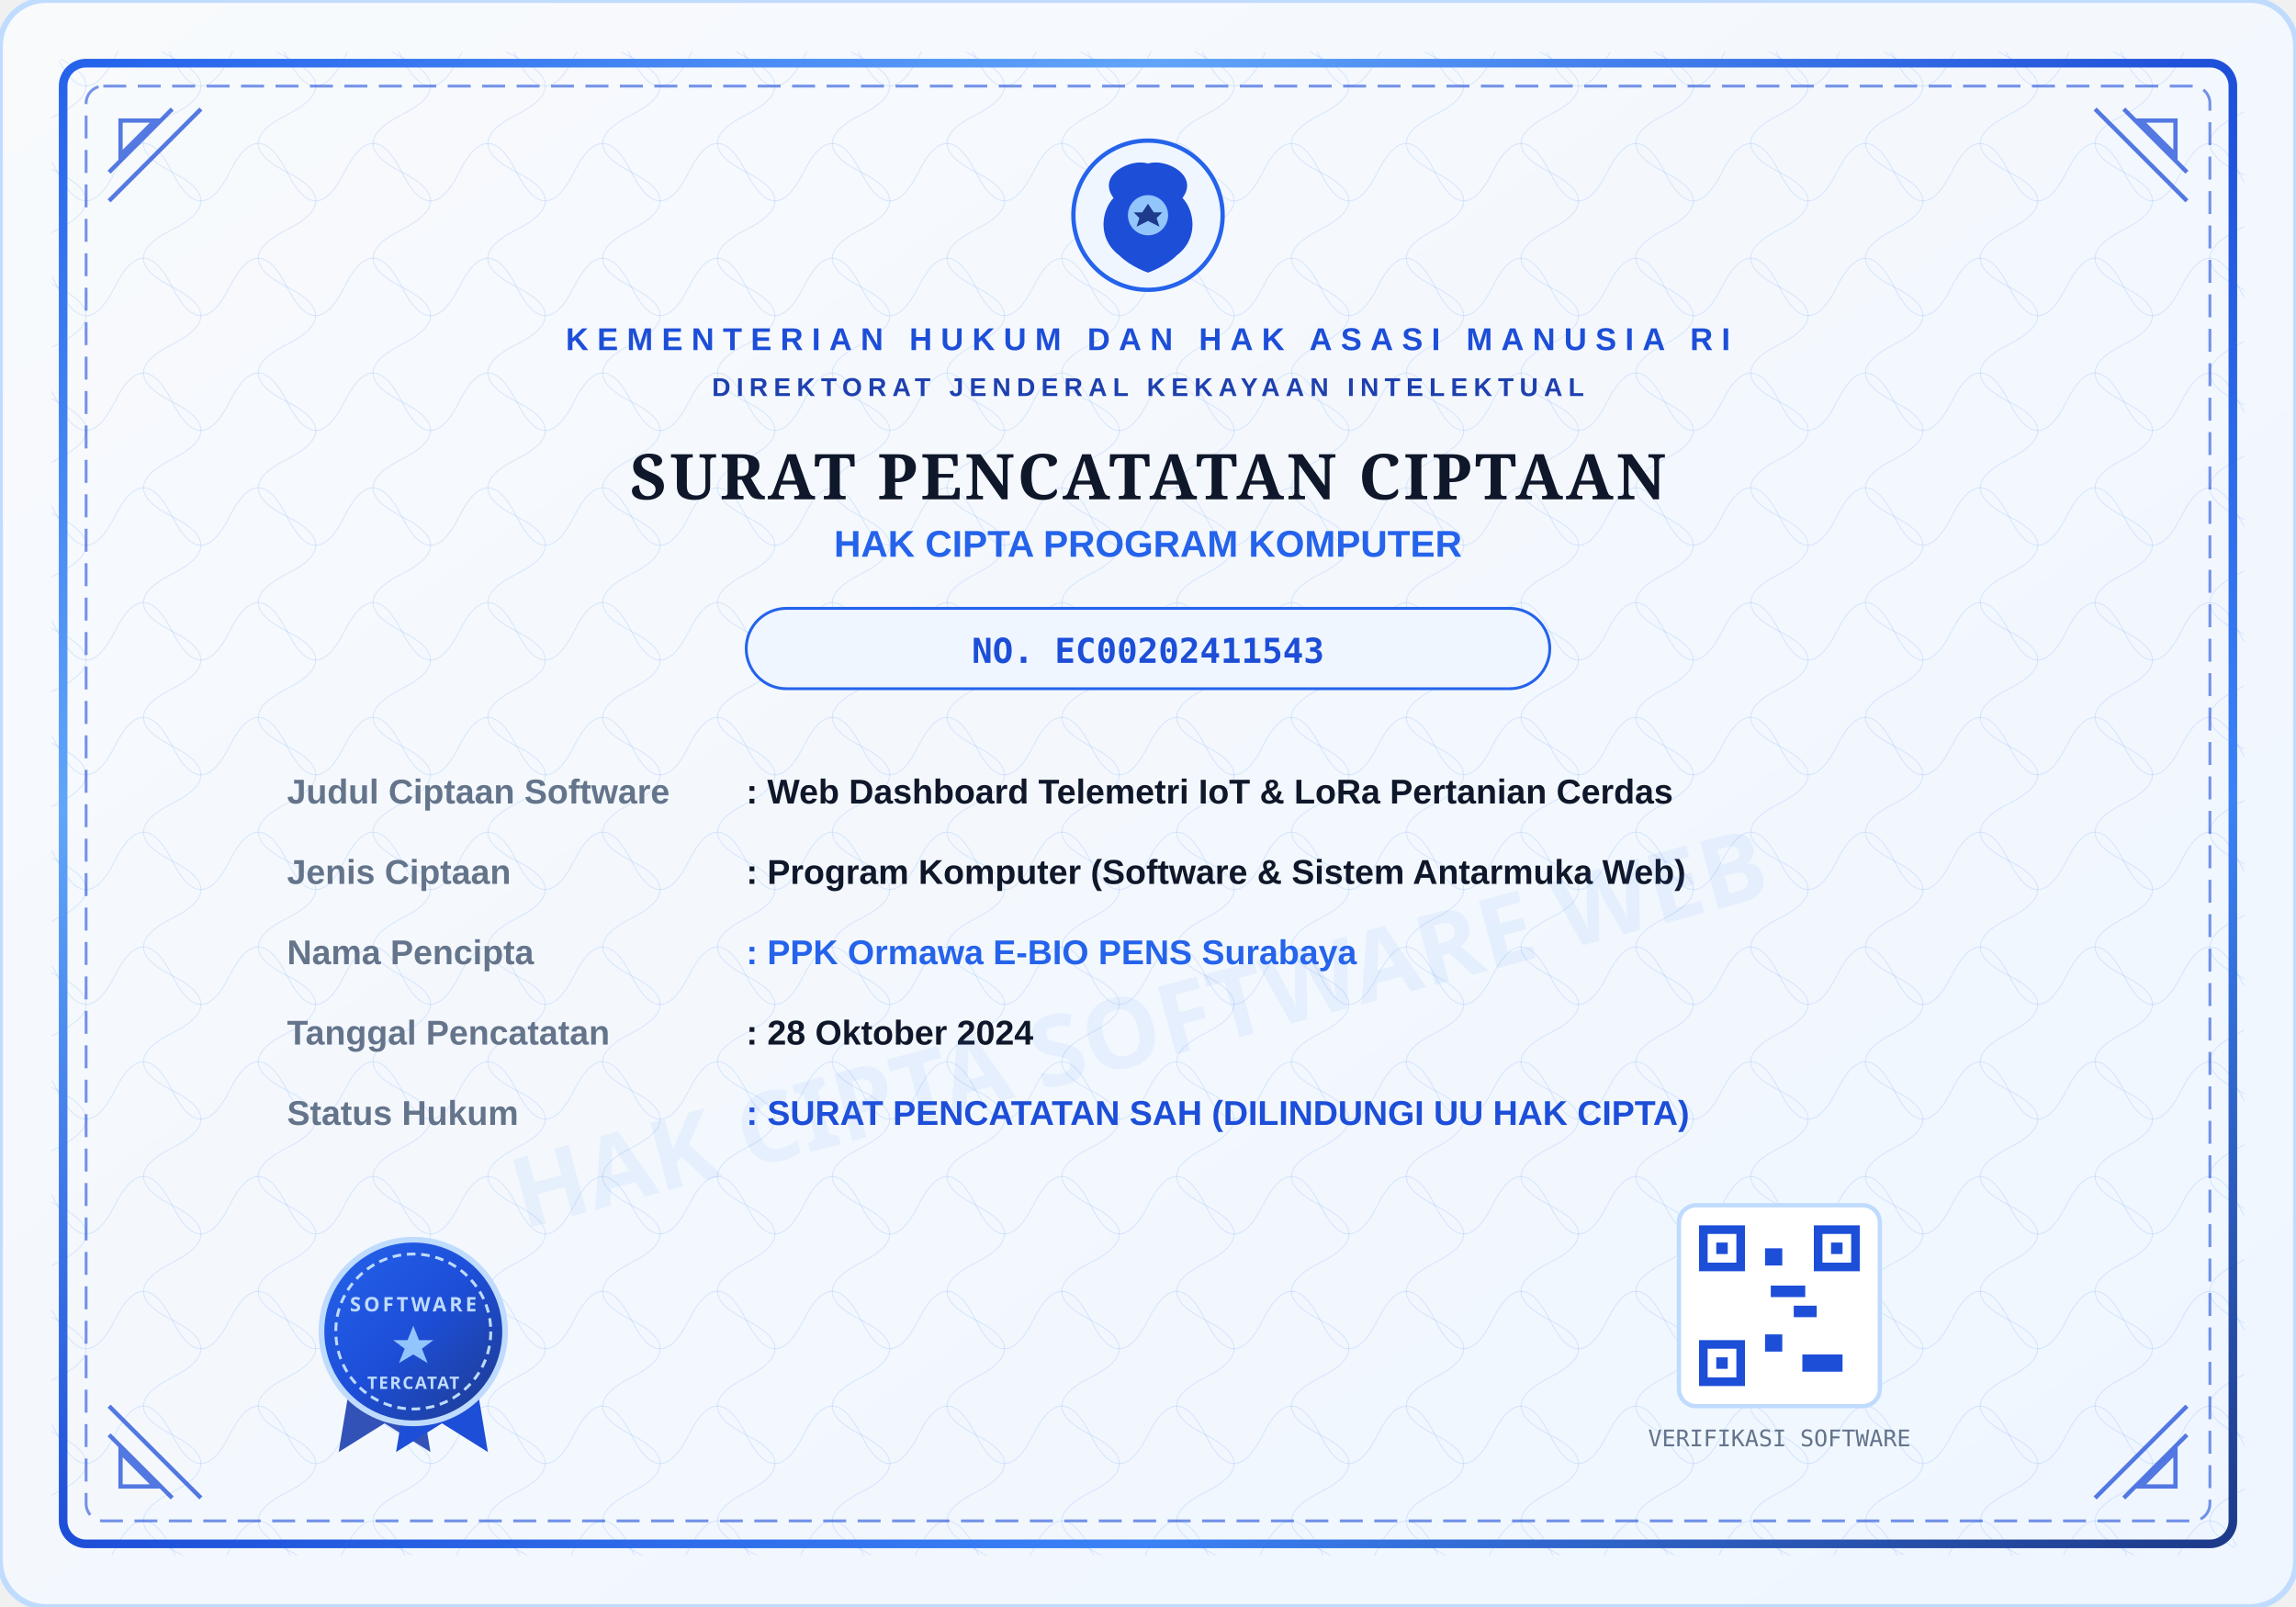
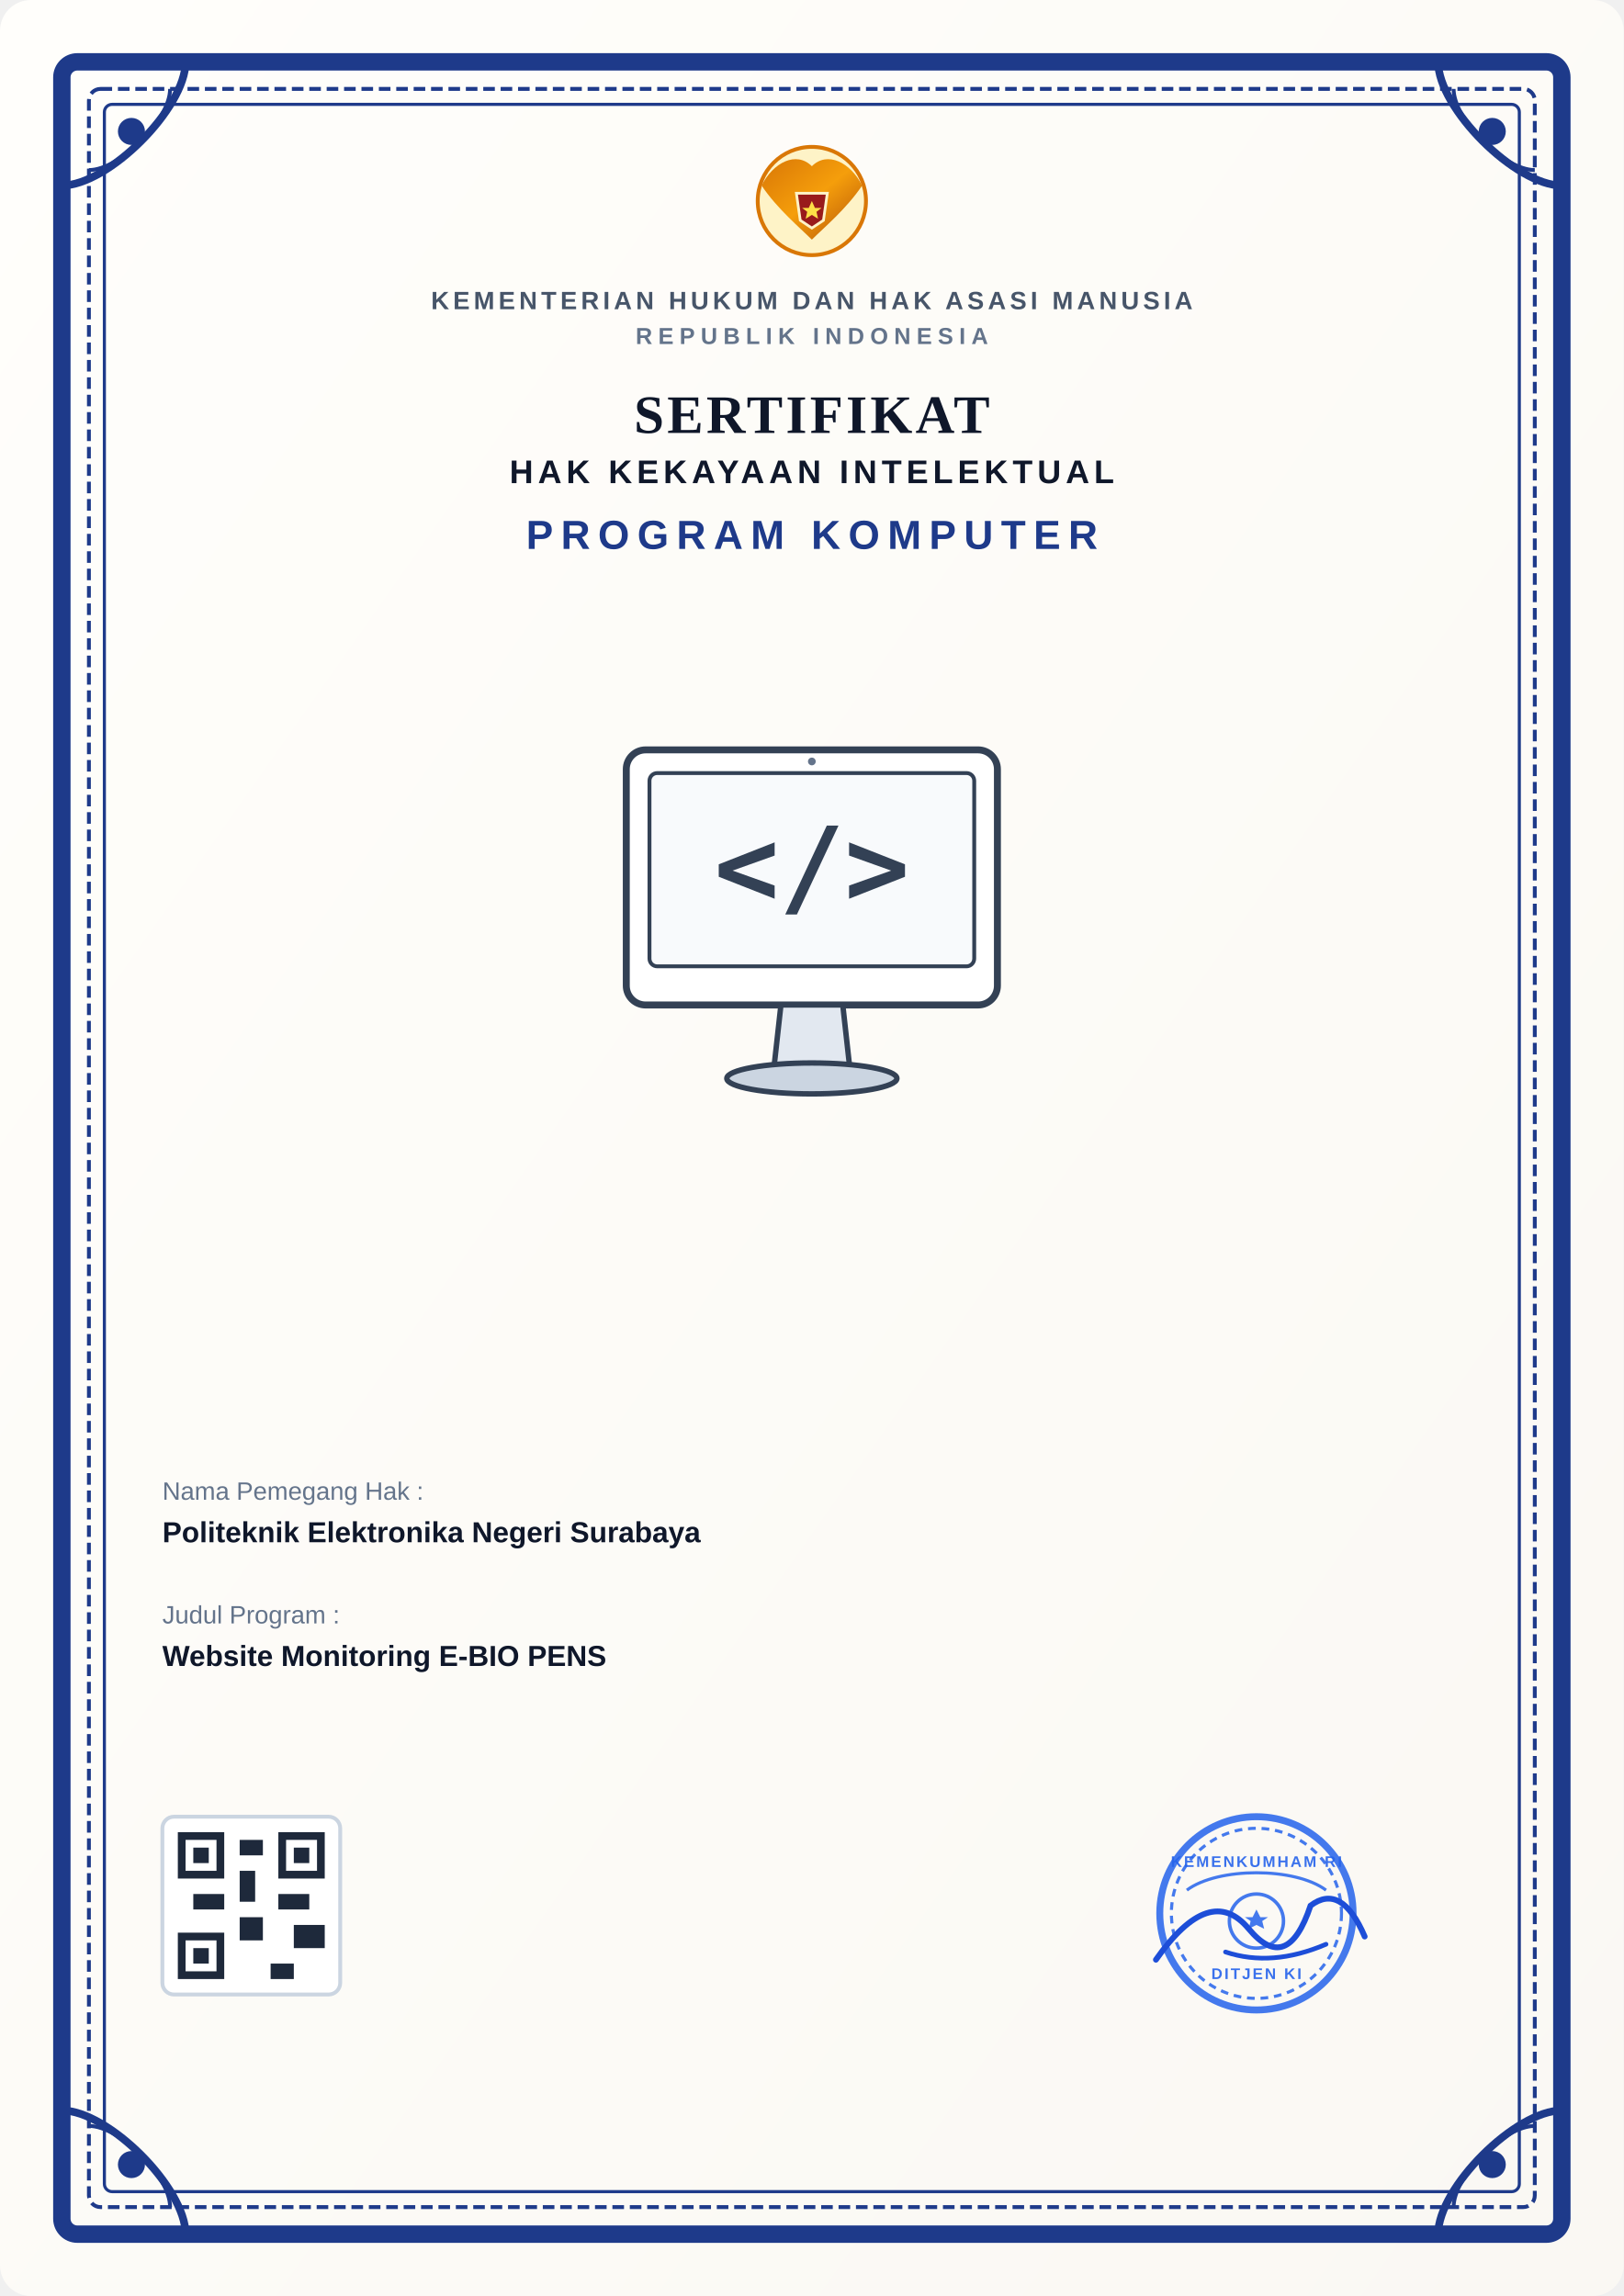
- <svg xmlns="http://www.w3.org/2000/svg" viewBox="0 0 800 560" width="100%" height="100%">
+ <svg xmlns="http://www.w3.org/2000/svg" viewBox="0 0 420 594" width="100%" height="100%">
  <defs>
-     <linearGradient id="bgGradWeb" x1="0%" y1="0%" x2="100%" y2="100%">
-       <stop offset="0%" stop-color="#f8fafc" />
-       <stop offset="100%" stop-color="#eff6ff" />
+     <linearGradient id="paperBgWeb" x1="0%" y1="0%" x2="100%" y2="100%">
+       <stop offset="0%" stop-color="#fffefb" />
+       <stop offset="100%" stop-color="#faf8f3" />
    </linearGradient>
-     <linearGradient id="blueBorderWeb" x1="0%" y1="0%" x2="100%" y2="100%">
-       <stop offset="0%" stop-color="#2563eb" />
-       <stop offset="25%" stop-color="#60a5fa" />
-       <stop offset="50%" stop-color="#1d4ed8" />
-       <stop offset="75%" stop-color="#3b82f6" />
-       <stop offset="100%" stop-color="#1e3a8a" />
+     <linearGradient id="goldEmblemWeb" x1="0%" y1="0%" x2="100%" y2="100%">
+       <stop offset="0%" stop-color="#d97706" />
+       <stop offset="50%" stop-color="#f59e0b" />
+       <stop offset="100%" stop-color="#b45309" />
    </linearGradient>
-     <linearGradient id="sealGradWeb" x1="0%" y1="0%" x2="100%" y2="100%">
-       <stop offset="0%" stop-color="#2563eb" />
-       <stop offset="50%" stop-color="#1d4ed8" />
-       <stop offset="100%" stop-color="#1e3a8a" />
-     </linearGradient>
-     <pattern id="guillocheWeb" width="40" height="40" patternUnits="userSpaceOnUse">
-       <path d="M 0,20 Q 10,0 20,20 T 40,20" fill="none" stroke="#3b82f6" stroke-width="0.35" opacity="0.16" />
-       <path d="M 20,0 Q 0,10 20,20 T 20,40" fill="none" stroke="#3b82f6" stroke-width="0.35" opacity="0.16" />
-     </pattern>
  </defs>
-   <rect x="0" y="0" width="800" height="560" rx="16" fill="url(#bgGradWeb)" stroke="#bfdbfe" stroke-width="2" />
-   <rect x="18" y="18" width="764" height="524" rx="10" fill="url(#guillocheWeb)" />
-   <rect x="22" y="22" width="756" height="516" rx="8" fill="none" stroke="url(#blueBorderWeb)" stroke-width="3" />
-   <rect x="30" y="30" width="740" height="500" rx="6" fill="none" stroke="#1d4ed8" stroke-width="1" stroke-dasharray="8,4" opacity="0.6" />
-   <g stroke="#1d4ed8" stroke-width="1.5" fill="none" opacity="0.75">
-     <path d="M 38 60 L 60 38 M 38 70 L 70 38 M 42 42 L 54 42 L 42 54 Z" />
-     <path d="M 762 60 L 740 38 M 762 70 L 730 38 M 758 42 L 746 42 L 758 54 Z" />
-     <path d="M 38 500 L 60 522 M 38 490 L 70 522 M 42 518 L 54 518 L 42 506 Z" />
-     <path d="M 762 500 L 740 522 M 762 490 L 730 522 M 758 518 L 746 518 L 758 506 Z" />
+   <rect width="420" height="594" rx="8" fill="url(#paperBgWeb)" />
+   <g stroke="#1e3a8a">
+     <rect x="16" y="16" width="388" height="562" rx="4" fill="none" stroke-width="4.5" />
+     <rect x="23" y="23" width="374" height="548" rx="3" fill="none" stroke-width="1" stroke-dasharray="3,1.5" />
+     <rect x="27" y="27" width="366" height="540" rx="2" fill="none" stroke-width="0.8" />
+     <path d="M 16 48 C 28 48 48 28 48 16" fill="none" stroke-width="2" />
+     <path d="M 23 44 C 31 44 44 31 44 23" fill="none" stroke-width="1" />
+     <circle cx="34" cy="34" r="3" fill="#1e3a8a" />
+     <path d="M 404 48 C 392 48 372 28 372 16" fill="none" stroke-width="2" />
+     <path d="M 397 44 C 389 44 376 31 376 23" fill="none" stroke-width="1" />
+     <circle cx="386" cy="34" r="3" fill="#1e3a8a" />
+     <path d="M 16 546 C 28 546 48 566 48 578" fill="none" stroke-width="2" />
+     <path d="M 23 550 C 31 550 44 563 44 571" fill="none" stroke-width="1" />
+     <circle cx="34" cy="560" r="3" fill="#1e3a8a" />
+     <path d="M 404 546 C 392 546 372 566 372 578" fill="none" stroke-width="2" />
+     <path d="M 397 550 C 389 550 376 563 376 571" fill="none" stroke-width="1" />
+     <circle cx="386" cy="560" r="3" fill="#1e3a8a" />
  </g>
-   <g transform="translate(400, 75)" text-anchor="middle">
-     <circle cx="0" cy="0" r="26" fill="#eff6ff" stroke="#2563eb" stroke-width="1.5" />
-     <path d="M -12,-6 C -18,-14 -6,-20 0,-18 C 6,-20 18,-14 12,-6 C 16,-2 18,8 10,14 C 6,18 0,20 0,20 C 0,20 -6,18 -10,14 C -18,8 -16,-2 -12,-6 Z" fill="#1d4ed8" />
-     <circle cx="0" cy="0" r="7" fill="#93c5fd" />
-     <polygon points="0,-4 2,-1 5,-1 3,1 4,4 0,2 -4,4 -3,1 -5,-1 -2,-1" fill="#1e3a8a" />
+   <g transform="translate(210, 52)">
+     <circle cx="0" cy="0" r="14" fill="#fef3c7" stroke="#d97706" stroke-width="1" />
+     <path d="M 0,-9 C -4,-13 -10,-10 -13,-4 C -9,2 -3,7 0,10 C 3,7 9,2 13,-4 C 10,-10 4,-13 0,-9 Z" fill="url(#goldEmblemWeb)" />
+     <path d="M -4,-2 L 4,-2 L 3,5 L 0,7 L -3,5 Z" fill="#991b1b" stroke="#fef3c7" stroke-width="0.7" />
+     <polygon points="0,0 0.8,1.8 2.5,1.8 1.2,2.8 1.6,4.6 0,3.6 -1.6,4.6 -1.2,2.8 -2.5,1.8 -0.8,1.8" fill="#fde047" />
  </g>
-   <text x="400" y="122" text-anchor="middle" font-family="'Plus Jakarta Sans', Arial, sans-serif" font-size="11" font-weight="700" letter-spacing="3" fill="#1d4ed8">KEMENTERIAN HUKUM DAN HAK ASASI MANUSIA RI</text>
-   <text x="400" y="138" text-anchor="middle" font-family="'Plus Jakarta Sans', Arial, sans-serif" font-size="9" font-weight="600" letter-spacing="2" fill="#1e40af">DIREKTORAT JENDERAL KEKAYAAN INTELEKTUAL</text>
-   <text x="400" y="174" text-anchor="middle" font-family="Georgia, serif" font-size="22" font-weight="bold" fill="#0f172a" letter-spacing="1">SURAT PENCATATAN CIPTAAN</text>
-   <text x="400" y="194" text-anchor="middle" font-family="'Plus Jakarta Sans', Arial, sans-serif" font-size="13" font-weight="700" fill="#2563eb">HAK CIPTA PROGRAM KOMPUTER</text>
-   <line x1="260" y1="204" x2="540" y2="204" stroke="url(#blueBorderWeb)" stroke-width="1.5" />
-   <g transform="translate(400, 226)">
-     <rect x="-140" y="-14" width="280" height="28" rx="14" fill="#eff6ff" stroke="#2563eb" stroke-width="1" />
-     <text x="0" y="5" text-anchor="middle" font-family="'JetBrains Mono', monospace, sans-serif" font-size="12" font-weight="700" fill="#1d4ed8">NO. EC00202411543</text>
+   <text x="210" y="80" text-anchor="middle" font-family="'Plus Jakarta Sans', Arial, sans-serif" font-size="6.5" font-weight="700" letter-spacing="1" fill="#475569">KEMENTERIAN HUKUM DAN HAK ASASI MANUSIA</text>
+   <text x="210" y="89" text-anchor="middle" font-family="'Plus Jakarta Sans', Arial, sans-serif" font-size="6" font-weight="700" letter-spacing="1.5" fill="#64748b">REPUBLIK INDONESIA</text>
+   <text x="210" y="112" text-anchor="middle" font-family="Georgia, 'Times New Roman', serif" font-size="14" font-weight="bold" letter-spacing="0.8" fill="#0f172a">SERTIFIKAT</text>
+   <text x="210" y="125" text-anchor="middle" font-family="'Plus Jakarta Sans', Arial, sans-serif" font-size="8.5" font-weight="800" letter-spacing="1.2" fill="#0f172a">HAK KEKAYAAN INTELEKTUAL</text>
+   <text x="210" y="142" text-anchor="middle" font-family="'Plus Jakarta Sans', Arial, sans-serif" font-size="10.5" font-weight="800" letter-spacing="2" fill="#1e3a8a">PROGRAM KOMPUTER</text>
+   <g transform="translate(210, 246)" stroke="#334155" stroke-linecap="round" stroke-linejoin="round">
+     <rect x="-48" y="-52" width="96" height="66" rx="5" fill="#ffffff" stroke-width="1.8" />
+     <rect x="-42" y="-46" width="84" height="50" rx="2" fill="#f8fafc" stroke-width="1" />
+     <circle cx="0" cy="-49" r="1" fill="#64748b" stroke="none" />
+     <text x="0" y="-12" text-anchor="middle" font-family="'JetBrains Mono', 'Fira Code', monospace" font-size="28" font-weight="700" fill="#334155" stroke="none">&lt;/&gt;</text>
+     <path d="M -8,14 L -10,32 L 10,32 L 8,14 Z" fill="#e2e8f0" stroke-width="1.4" />
+     <ellipse cx="0" cy="33" rx="22" ry="4" fill="#cbd5e1" stroke-width="1.4" />
  </g>
-   <g transform="translate(100, 280)" font-family="'Plus Jakarta Sans', Arial, sans-serif" font-size="12">
-     <text x="0" y="0" font-weight="600" fill="#64748b">Judul Ciptaan Software</text>
-     <text x="160" y="0" font-weight="700" fill="#0f172a">: Web Dashboard Telemetri IoT &amp; LoRa Pertanian Cerdas</text>
-     <text x="0" y="28" font-weight="600" fill="#64748b">Jenis Ciptaan</text>
-     <text x="160" y="28" font-weight="700" fill="#0f172a">: Program Komputer (Software &amp; Sistem Antarmuka Web)</text>
-     <text x="0" y="56" font-weight="600" fill="#64748b">Nama Pencipta</text>
-     <text x="160" y="56" font-weight="700" fill="#2563eb">: PPK Ormawa E-BIO PENS Surabaya</text>
-     <text x="0" y="84" font-weight="600" fill="#64748b">Tanggal Pencatatan</text>
-     <text x="160" y="84" font-weight="700" fill="#0f172a">: 28 Oktober 2024</text>
-     <text x="0" y="112" font-weight="600" fill="#64748b">Status Hukum</text>
-     <text x="160" y="112" font-weight="700" fill="#1d4ed8">: SURAT PENCATATAN SAH (DILINDUNGI UU HAK CIPTA)</text>
+   <g transform="translate(42, 388)" font-family="'Plus Jakarta Sans', Arial, sans-serif">
+     <text x="0" y="0" font-size="6.5" font-weight="500" fill="#64748b">Nama Pemegang Hak :</text>
+     <text x="0" y="11" font-size="7.5" font-weight="700" fill="#0f172a">Politeknik Elektronika Negeri Surabaya</text>
+     <text x="0" y="32" font-size="6.5" font-weight="500" fill="#64748b">Judul Program :</text>
+     <text x="0" y="43" font-size="7.5" font-weight="700" fill="#0f172a">Website Monitoring E-BIO PENS</text>
  </g>
-   <g transform="translate(140, 460)">
-     <path d="M -16,10 L -22,46 L -6,36 L 10,46 L 4,10 Z" fill="#1e40af" opacity="0.9" />
-     <path d="M 4,10 L -2,46 L 14,36 L 30,46 L 24,10 Z" fill="#1d4ed8" />
-     <circle cx="4" cy="4" r="32" fill="url(#sealGradWeb)" stroke="#bfdbfe" stroke-width="2" />
-     <circle cx="4" cy="4" r="27" fill="none" stroke="#bfdbfe" stroke-width="1" stroke-dasharray="3,2" />
-     <text x="4" y="-3" text-anchor="middle" font-family="'Plus Jakarta Sans', sans-serif" font-size="7" font-weight="800" fill="#bfdbfe" letter-spacing="1">SOFTWARE</text>
-     <polygon points="4,2 6,7 11,7 7,10 9,15 4,12 -1,15 1,10 -3,7 2,7" fill="#93c5fd" />
-     <text x="4" y="24" text-anchor="middle" font-family="'Plus Jakarta Sans', sans-serif" font-size="6" font-weight="700" fill="#bfdbfe" letter-spacing="0.5">TERCATAT</text>
+   <g transform="translate(42, 470)">
+     <rect x="0" y="0" width="46" height="46" rx="3" fill="#ffffff" stroke="#cbd5e1" stroke-width="1" />
+     <rect x="4" y="4" width="12" height="12" fill="#1e293b" />
+     <rect x="6" y="6" width="8" height="8" fill="#ffffff" />
+     <rect x="8" y="8" width="4" height="4" fill="#1e293b" />
+     <rect x="30" y="4" width="12" height="12" fill="#1e293b" />
+     <rect x="32" y="6" width="8" height="8" fill="#ffffff" />
+     <rect x="34" y="8" width="4" height="4" fill="#1e293b" />
+     <rect x="4" y="30" width="12" height="12" fill="#1e293b" />
+     <rect x="6" y="32" width="8" height="8" fill="#ffffff" />
+     <rect x="8" y="34" width="4" height="4" fill="#1e293b" />
+     <rect x="20" y="6" width="6" height="4" fill="#1e293b" />
+     <rect x="20" y="14" width="4" height="8" fill="#1e293b" />
+     <rect x="8" y="20" width="8" height="4" fill="#1e293b" />
+     <rect x="20" y="26" width="6" height="6" fill="#1e293b" />
+     <rect x="30" y="20" width="8" height="4" fill="#1e293b" />
+     <rect x="34" y="28" width="8" height="6" fill="#1e293b" />
+     <rect x="28" y="38" width="6" height="4" fill="#1e293b" />
  </g>
-   <g transform="translate(620, 430)">
-     <rect x="-35" y="-10" width="70" height="70" rx="6" fill="#ffffff" stroke="#bfdbfe" stroke-width="1.5" />
-     <rect x="-28" y="-3" width="16" height="16" fill="#1d4ed8" />
-     <rect x="-25" y="0" width="10" height="10" fill="#ffffff" />
-     <rect x="-22" y="3" width="4" height="4" fill="#1d4ed8" />
-     <rect x="12" y="-3" width="16" height="16" fill="#1d4ed8" />
-     <rect x="15" y="0" width="10" height="10" fill="#ffffff" />
-     <rect x="18" y="3" width="4" height="4" fill="#1d4ed8" />
-     <rect x="-28" y="37" width="16" height="16" fill="#1d4ed8" />
-     <rect x="-25" y="40" width="10" height="10" fill="#ffffff" />
-     <rect x="-22" y="43" width="4" height="4" fill="#1d4ed8" />
-     <rect x="-5" y="5" width="6" height="6" fill="#1d4ed8" />
-     <rect x="5" y="25" width="8" height="4" fill="#1d4ed8" />
-     <rect x="-5" y="35" width="6" height="6" fill="#1d4ed8" />
-     <rect x="8" y="42" width="14" height="6" fill="#1d4ed8" />
-     <rect x="-3" y="18" width="12" height="4" fill="#1d4ed8" />
-     <text x="0" y="74" text-anchor="middle" font-family="'JetBrains Mono', monospace" font-size="8" fill="#64748b">VERIFIKASI SOFTWARE</text>
+   <g transform="translate(325, 495)">
+     <circle cx="0" cy="0" r="25" fill="none" stroke="#2563eb" stroke-width="1.8" opacity="0.85" />
+     <circle cx="0" cy="0" r="22" fill="none" stroke="#2563eb" stroke-width="0.8" stroke-dasharray="2,1.5" opacity="0.85" />
+     <path d="M -18,-6 C -10,-12 10,-12 18,-6" fill="none" stroke="#2563eb" stroke-width="0.8" opacity="0.85" />
+     <text x="0" y="-12" text-anchor="middle" font-family="'Plus Jakarta Sans', Arial, sans-serif" font-size="4" font-weight="800" fill="#2563eb" letter-spacing="0.5" opacity="0.9">KEMENKUMHAM RI</text>
+     <text x="0" y="17" text-anchor="middle" font-family="'Plus Jakarta Sans', Arial, sans-serif" font-size="4" font-weight="800" fill="#2563eb" letter-spacing="0.5" opacity="0.9">DITJEN KI</text>
+     <circle cx="0" cy="2" r="7" fill="none" stroke="#2563eb" stroke-width="0.9" opacity="0.85" />
+     <polygon points="0,-1 1,1 3,1 1.5,2 2,4 0,3 -2,4 -1.5,2 -3,1 -1,1" fill="#2563eb" opacity="0.85" />
+     <path d="M -26,12 Q -12,-8 -2,4 T 14,-2 Q 22,-8 28,6" fill="none" stroke="#1d4ed8" stroke-width="1.5" stroke-linecap="round" />
+     <path d="M -8,10 Q 4,14 18,8" fill="none" stroke="#1d4ed8" stroke-width="1.2" stroke-linecap="round" />
  </g>
-   <text x="400" y="370" text-anchor="middle" font-family="'Plus Jakarta Sans', sans-serif" font-size="34" font-weight="900" fill="#3b82f6" opacity="0.08" transform="rotate(-15, 400, 370)">HAK CIPTA SOFTWARE WEB</text>
</svg>
